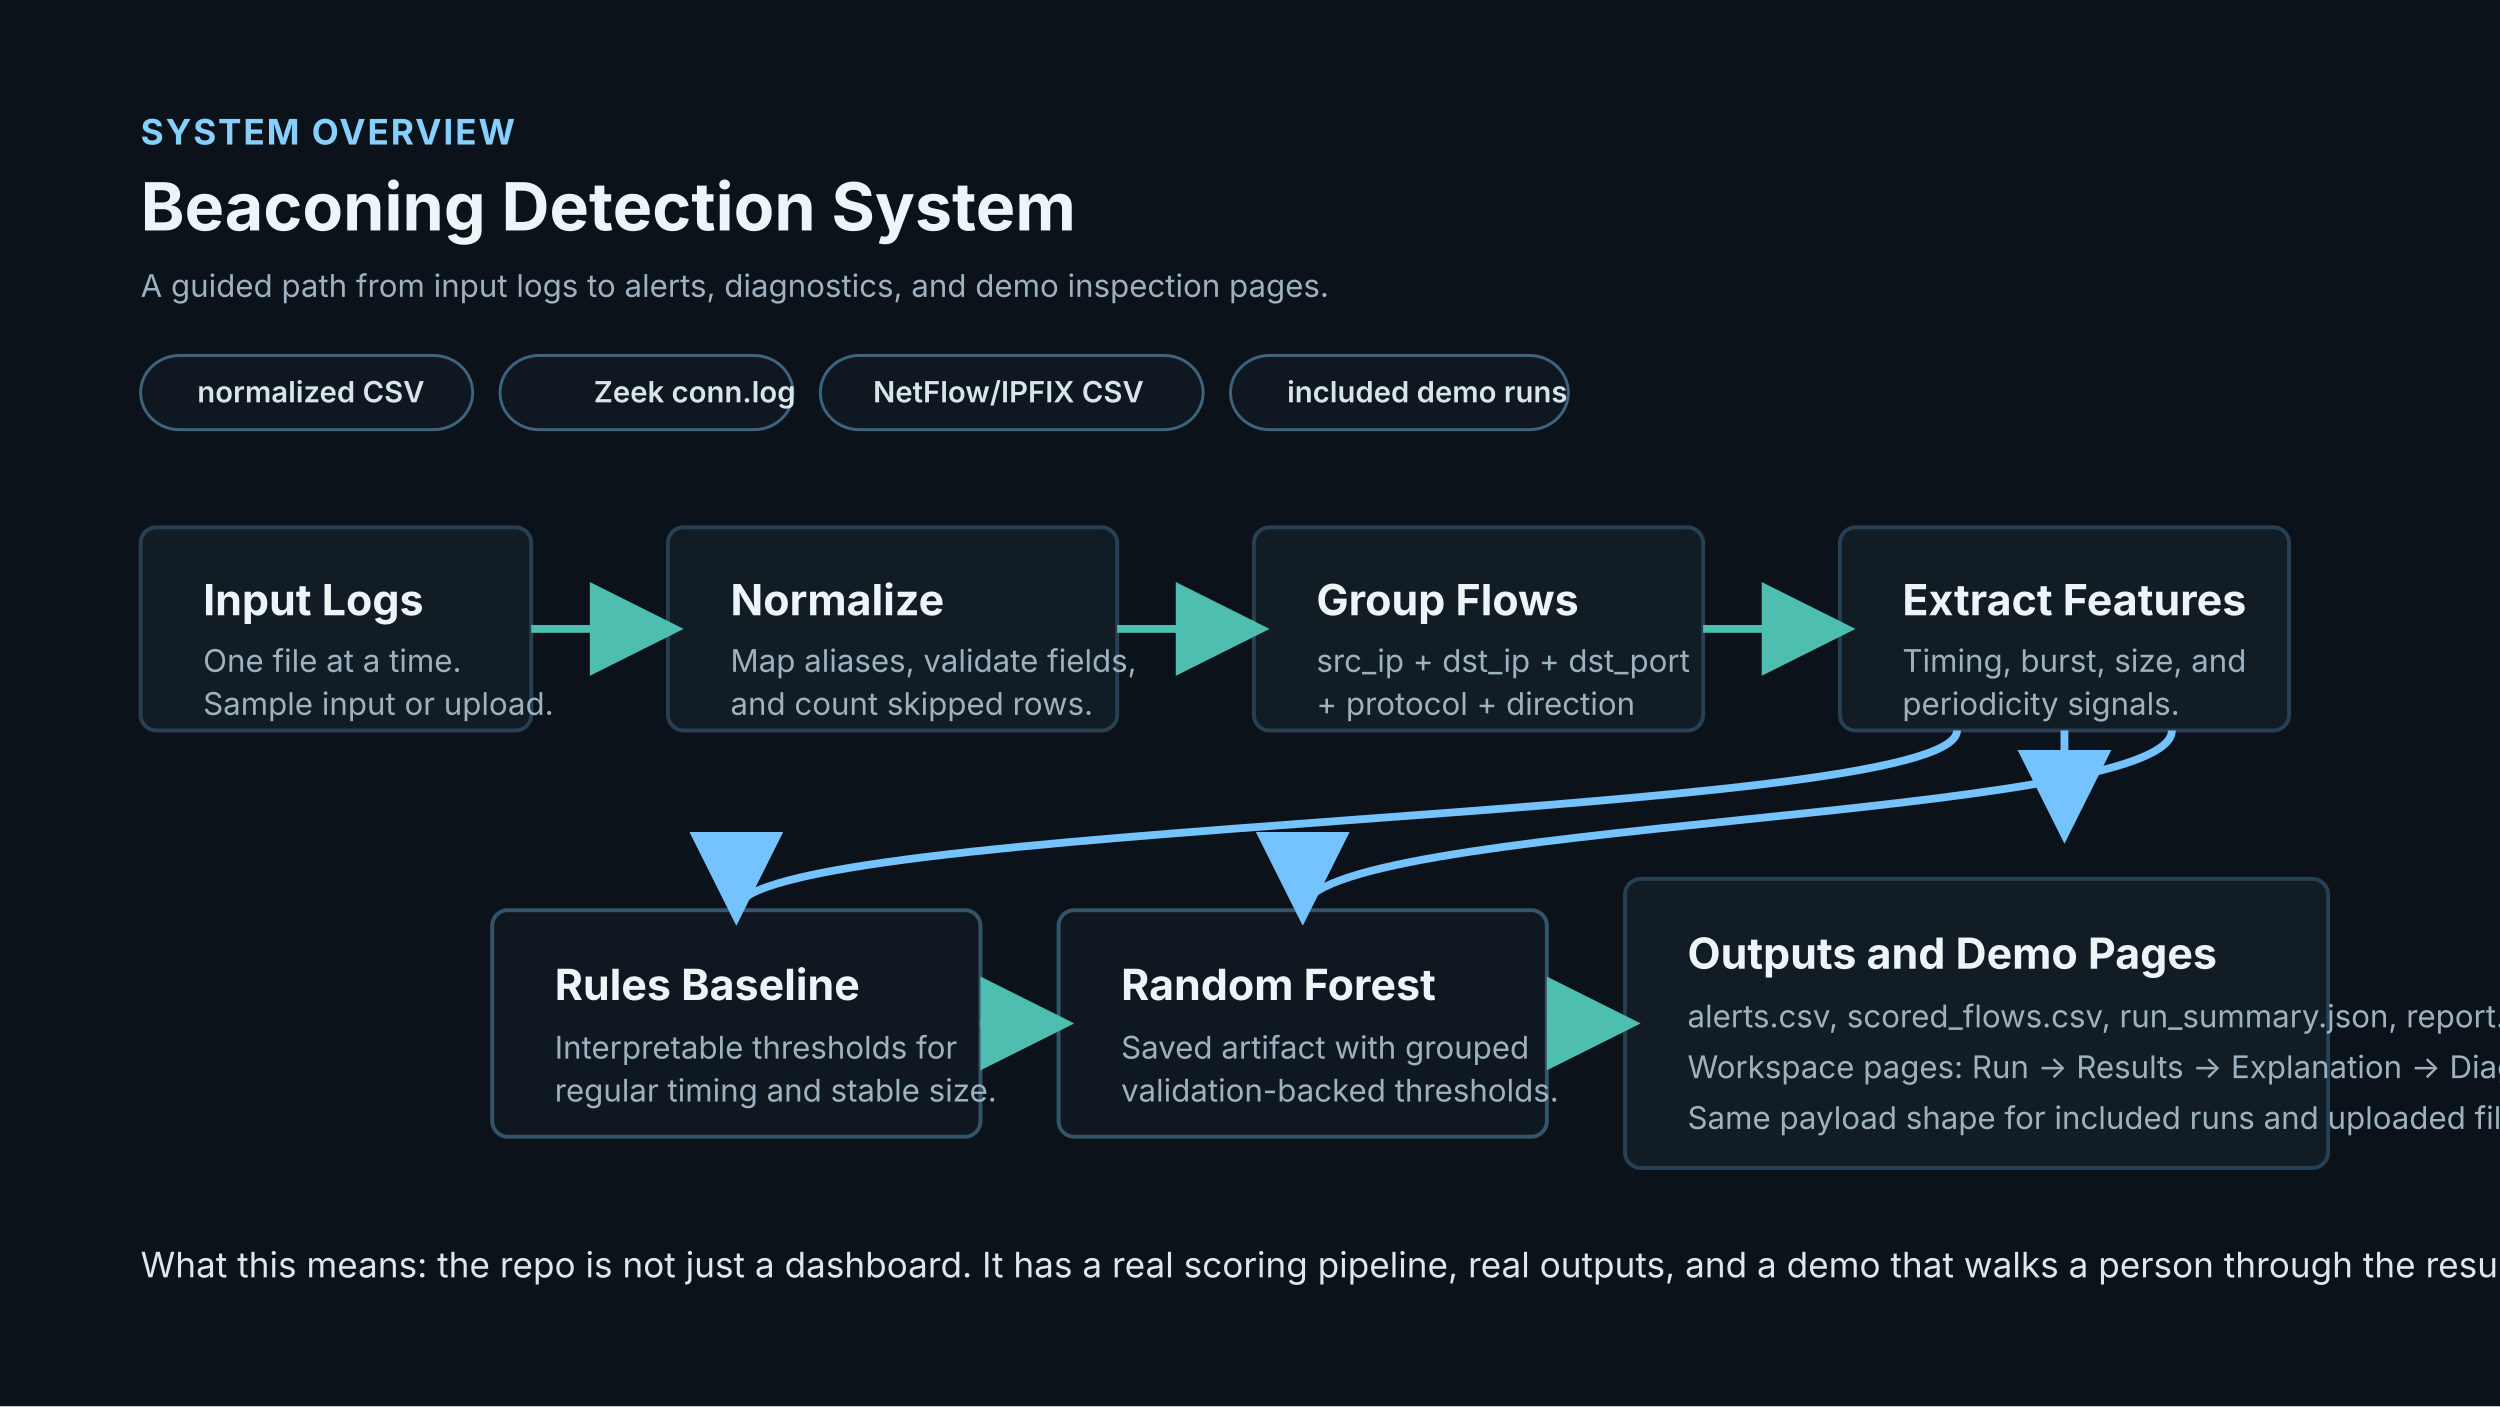
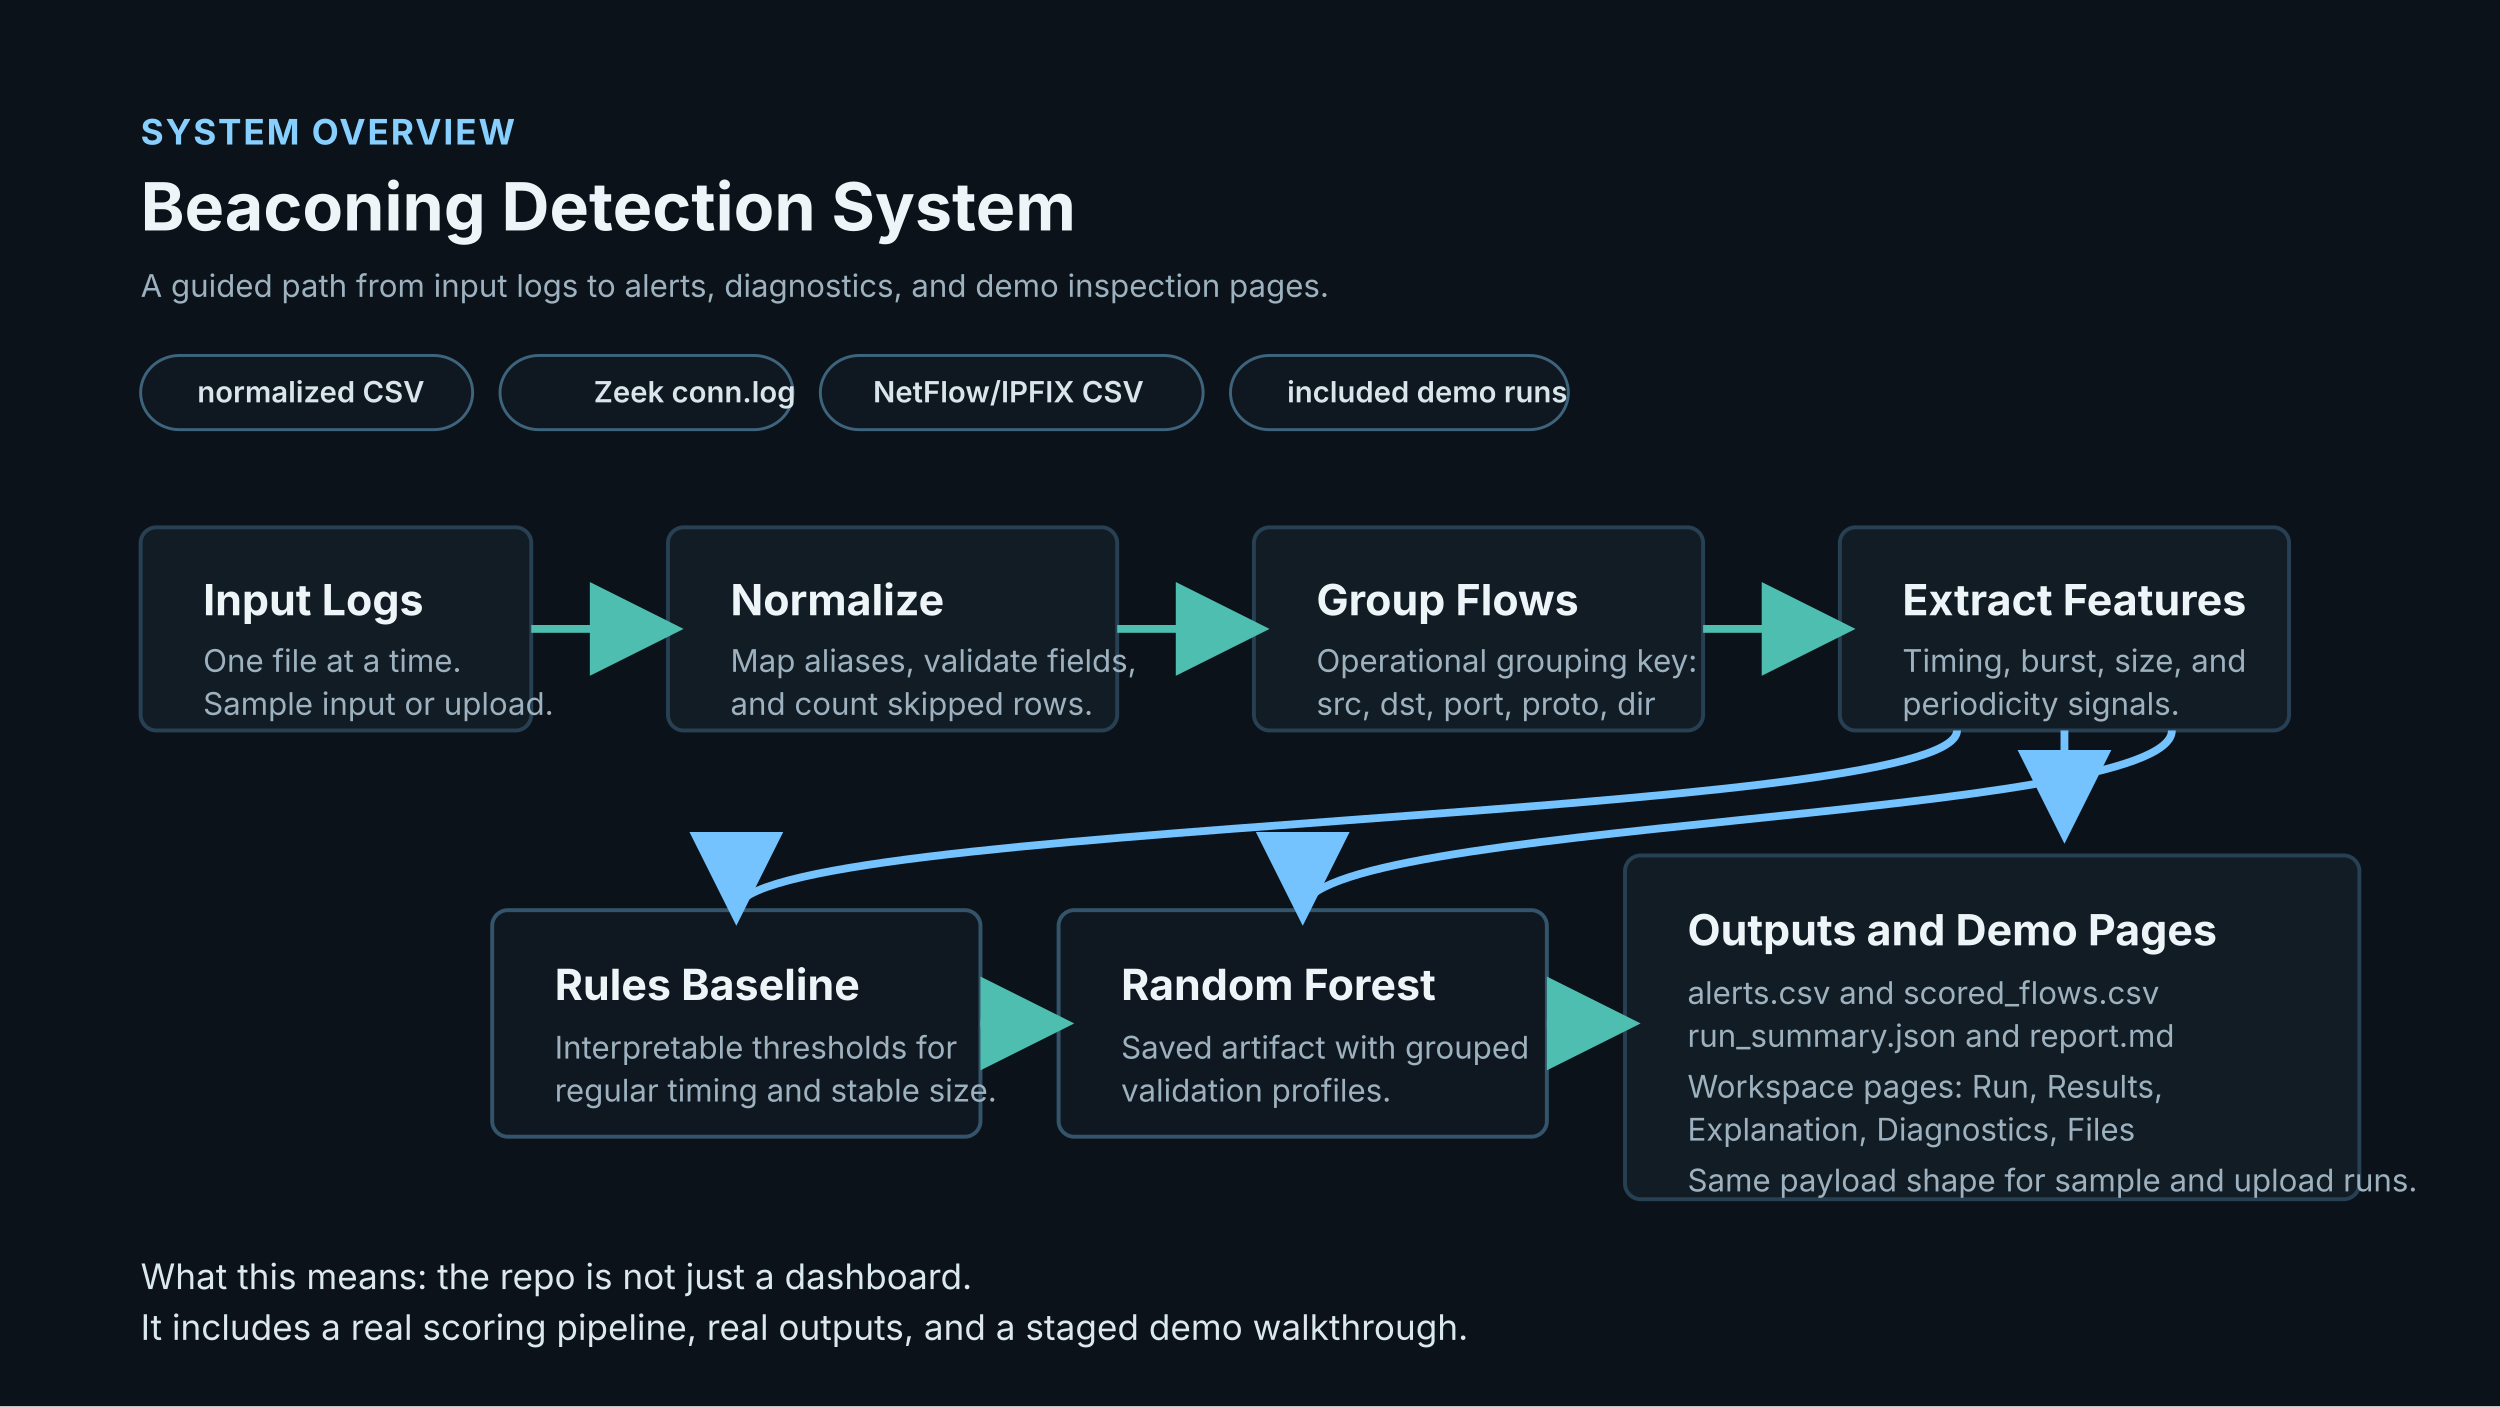
<svg xmlns="http://www.w3.org/2000/svg" width="1280" height="720" viewBox="0 0 1280 720" role="img" aria-labelledby="title desc">
  <defs>
    <style>
      .bg { fill: #0b1219; }
      .panel { fill: #121c25; stroke: #274053; stroke-width: 2; rx: 8; ry: 8; }
      .panel2 { fill: #0f1820; stroke: #33546b; stroke-width: 2; rx: 8; ry: 8; }
      .text { fill: #eef5f8; font-family: Inter, Segoe UI, Arial, sans-serif; font-size: 22px; font-weight: 700; }
      .body { fill: #9db1bf; font-family: Inter, Segoe UI, Arial, sans-serif; font-size: 16px; }
      .title { fill: #eef5f8; font-family: Inter, Segoe UI, Arial, sans-serif; font-size: 34px; font-weight: 700; }
      .sub { fill: #86cfff; font-family: Inter, Segoe UI, Arial, sans-serif; font-size: 18px; font-weight: 700; letter-spacing: 1px; }
      .line { stroke: #4ebeb0; stroke-width: 4; fill: none; marker-end: url(#arrow); }
      .line2 { stroke: #74c3ff; stroke-width: 4; fill: none; marker-end: url(#arrow2); }
      .note { fill: #dbe8ee; font-family: Inter, Segoe UI, Arial, sans-serif; font-size: 18px; }
      .chip { fill: #0f1820; stroke: #3e647d; stroke-width: 1.5; rx: 20; ry: 20; }
      .chipText { fill: #d8e5ea; font-family: Inter, Segoe UI, Arial, sans-serif; font-size: 15px; font-weight: 600; }
    </style>
    <marker id="arrow" markerWidth="12" markerHeight="12" refX="10" refY="6" orient="auto">
      <path d="M0,0 L12,6 L0,12 z" fill="#4ebeb0" />
    </marker>
    <marker id="arrow2" markerWidth="12" markerHeight="12" refX="10" refY="6" orient="auto">
      <path d="M0,0 L12,6 L0,12 z" fill="#74c3ff" />
    </marker>
  </defs>
  <rect class="bg" x="0" y="0" width="1280" height="720" />
  <text class="sub" x="72" y="74">SYSTEM OVERVIEW</text>
  <text class="title" x="72" y="118">Beaconing Detection System</text>
  <text class="body" x="72" y="152">A guided path from input logs to alerts, diagnostics, and demo inspection pages.</text>
  <rect class="chip" x="72" y="182" width="170" height="38" />
  <text class="chipText" x="101" y="206">normalized CSV</text>
  <rect class="chip" x="256" y="182" width="150" height="38" />
  <text class="chipText" x="304" y="206">Zeek conn.log</text>
  <rect class="chip" x="420" y="182" width="196" height="38" />
  <text class="chipText" x="447" y="206">NetFlow/IPFIX CSV</text>
  <rect class="chip" x="630" y="182" width="173" height="38" />
  <text class="chipText" x="659" y="206">included demo runs</text>
  <rect class="panel" x="72" y="270" width="200" height="104" />
  <text class="text" x="104" y="315">Input Logs</text>
  <text class="body" x="104" y="344">One file at a time.</text>
  <text class="body" x="104" y="366">Sample input or upload.</text>
  <rect class="panel" x="342" y="270" width="230" height="104" />
  <text class="text" x="374" y="315">Normalize</text>
  <text class="body" x="374" y="344">Map aliases, validate fields,</text>
  <text class="body" x="374" y="366">and count skipped rows.</text>
  <rect class="panel" x="642" y="270" width="230" height="104" />
  <text class="text" x="674" y="315">Group Flows</text>
-   <text class="body" x="674" y="344">src_ip + dst_ip + dst_port</text>
-   <text class="body" x="674" y="366">+ protocol + direction</text>
+   <text class="body" x="674" y="344">Operational grouping key:</text>
+   <text class="body" x="674" y="366">src, dst, port, proto, dir</text>
  <rect class="panel" x="942" y="270" width="230" height="104" />
  <text class="text" x="974" y="315">Extract Features</text>
  <text class="body" x="974" y="344">Timing, burst, size, and</text>
  <text class="body" x="974" y="366">periodicity signals.</text>
  <path class="line" d="M272 322 L342 322" />
  <path class="line" d="M572 322 L642 322" />
  <path class="line" d="M872 322 L942 322" />
  <rect class="panel2" x="252" y="466" width="250" height="116" />
  <text class="text" x="284" y="512">Rules Baseline</text>
  <text class="body" x="284" y="542">Interpretable thresholds for</text>
  <text class="body" x="284" y="564">regular timing and stable size.</text>
  <rect class="panel2" x="542" y="466" width="250" height="116" />
  <text class="text" x="574" y="512">Random Forest</text>
  <text class="body" x="574" y="542">Saved artifact with grouped</text>
-   <text class="body" x="574" y="564">validation-backed thresholds.</text>
-   <rect class="panel" x="832" y="450" width="360" height="148" />
-   <text class="text" x="864" y="496">Outputs and Demo Pages</text>
-   <text class="body" x="864" y="526">alerts.csv, scored_flows.csv, run_summary.json, report.md</text>
-   <text class="body" x="864" y="552">Workspace pages: Run -&gt; Results -&gt; Explanation -&gt; Diagnostics -&gt; Files</text>
-   <text class="body" x="864" y="578">Same payload shape for included runs and uploaded files.</text>
+   <text class="body" x="574" y="564">validation profiles.</text>
+   <rect class="panel" x="832" y="438" width="376" height="176" />
+   <text class="text" x="864" y="484">Outputs and Demo Pages</text>
+   <text class="body" x="864" y="514">alerts.csv and scored_flows.csv</text>
+   <text class="body" x="864" y="536">run_summary.json and report.md</text>
+   <text class="body" x="864" y="562">Workspace pages: Run, Results,</text>
+   <text class="body" x="864" y="584">Explanation, Diagnostics, Files</text>
+   <text class="body" x="864" y="610">Same payload shape for sample and upload runs.</text>
  <path class="line2" d="M1057 374 L1057 424" />
  <path class="line2" d="M1002 374 C1002 420 377 420 377 466" />
  <path class="line2" d="M1112 374 C1112 420 667 420 667 466" />
  <path class="line" d="M502 524 L542 524" />
  <path class="line" d="M792 524 L832 524" />
-   <text class="note" x="72" y="654">What this means: the repo is not just a dashboard. It has a real scoring pipeline, real outputs, and a demo that walks a person through the result in stages.</text>
+   <text class="note" x="72" y="660">What this means: the repo is not just a dashboard.</text>
+   <text class="note" x="72" y="686">It includes a real scoring pipeline, real outputs, and a staged demo walkthrough.</text>
</svg>
